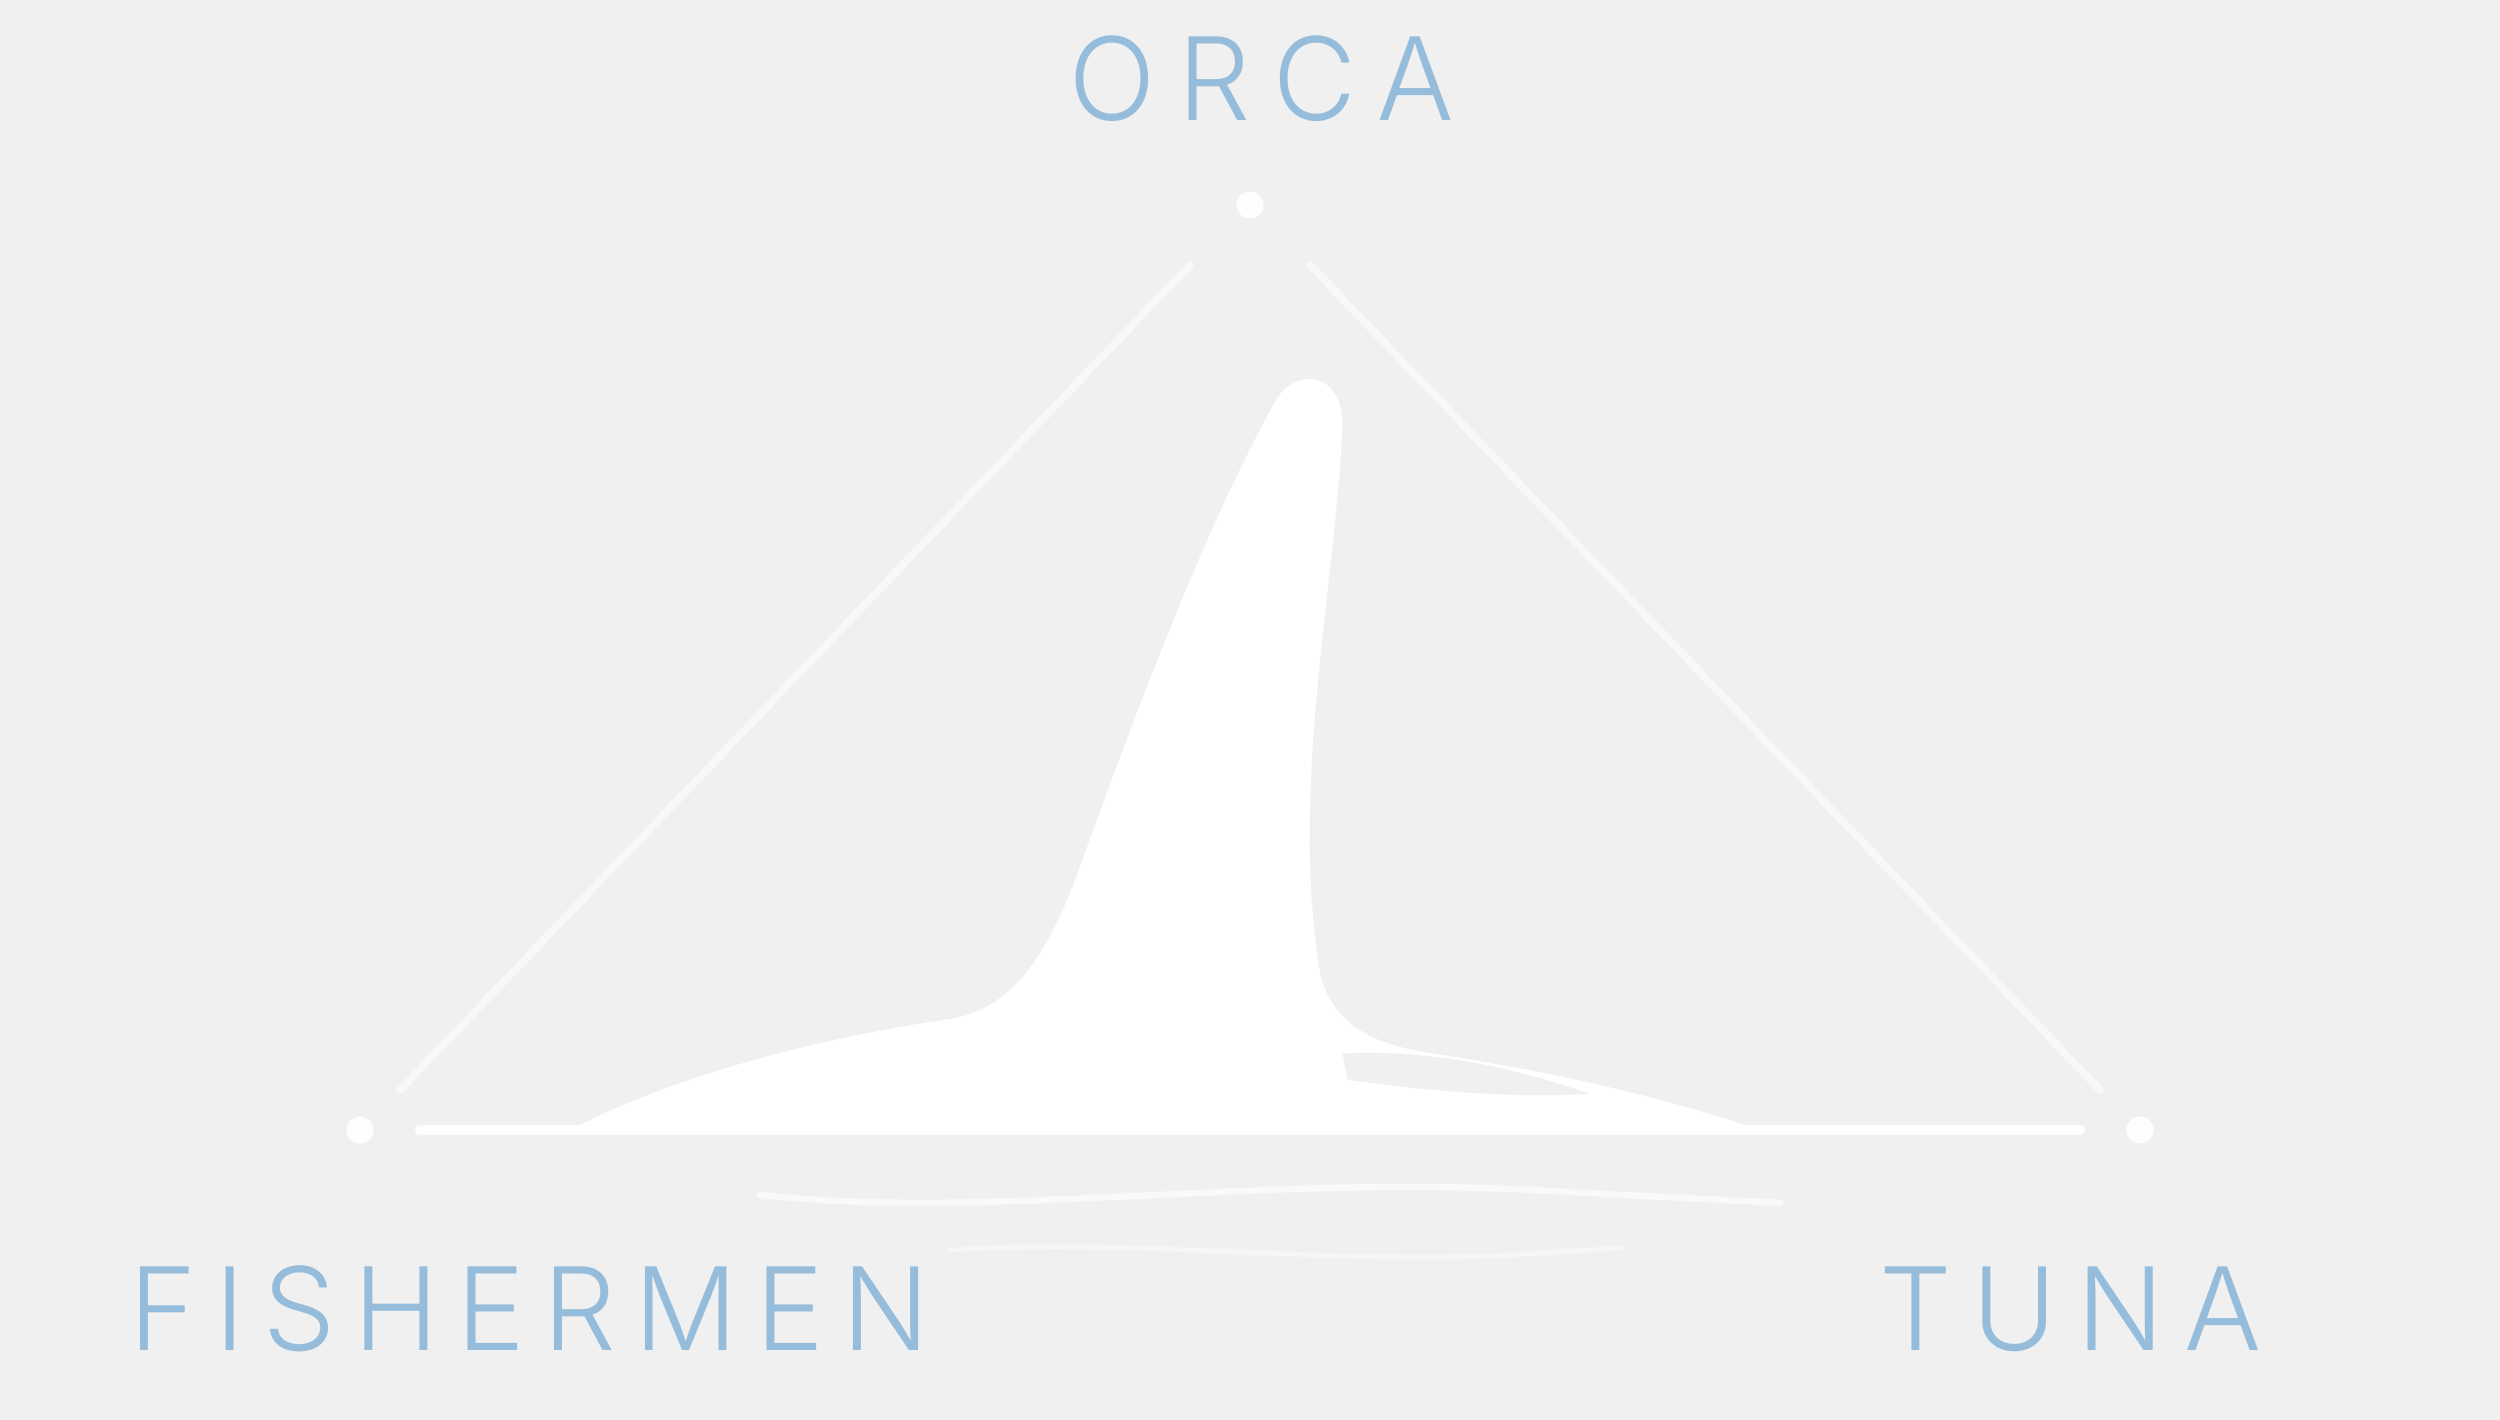
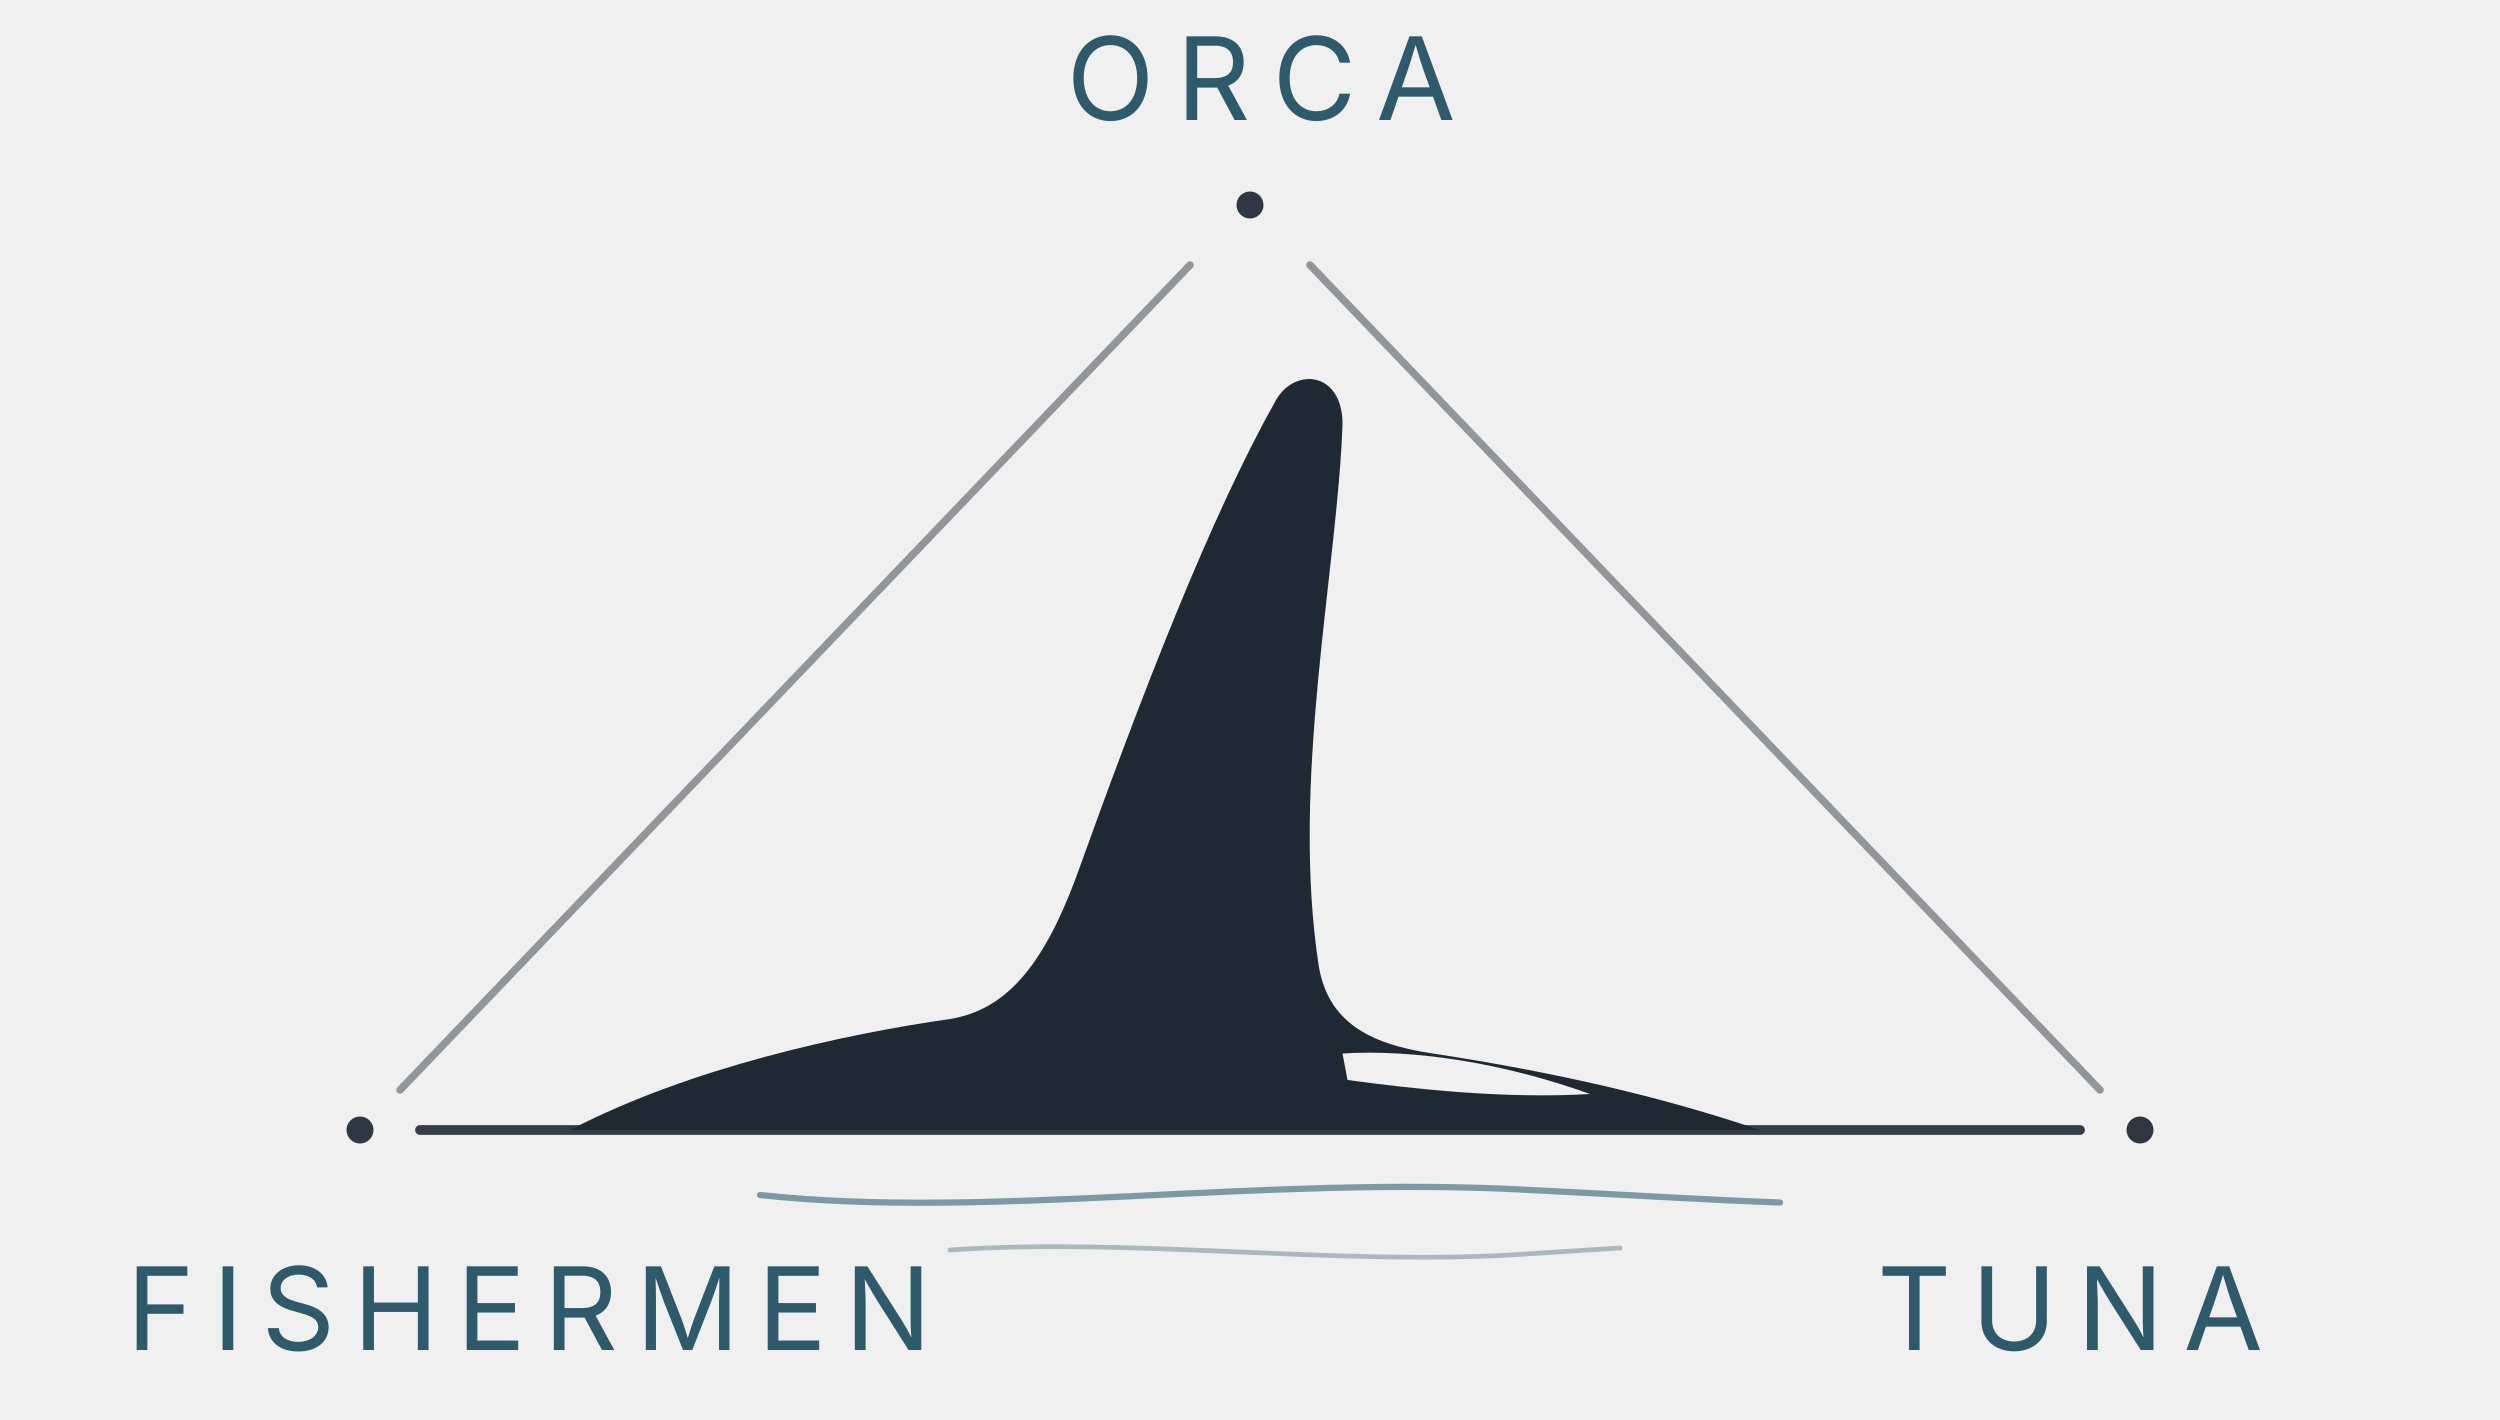
<svg xmlns="http://www.w3.org/2000/svg" viewBox="0 0 500 284" width="500" height="284" fill="none" role="img" aria-labelledby="heroEmblemTitle">
-   <g stroke="#ffffff" stroke-linecap="round">
-     <line x1="238" y1="53" x2="80" y2="218" stroke-width="1.5" stroke-opacity="0.55" />
-     <line x1="262" y1="53" x2="420" y2="218" stroke-width="1.5" stroke-opacity="0.55" />
-     <line x1="84" y1="226" x2="416" y2="226" stroke-width="1.95" stroke-opacity="0.95" />
+   <g stroke="#1f2933" stroke-linecap="round">
+     <line x1="238" y1="53" x2="80" y2="218" stroke-width="1.5" stroke-opacity="0.45" />
+     <line x1="262" y1="53" x2="420" y2="218" stroke-width="1.5" stroke-opacity="0.45" />
+     <line x1="84" y1="226" x2="416" y2="226" stroke-width="1.95" stroke-opacity="0.9" />
  </g>
-   <g fill="#ffffff" fill-opacity="0.96">
+   <g fill="#1f2933" fill-opacity="0.92">
    <circle cx="250" cy="41" r="2.7" />
    <circle cx="72" cy="226" r="2.7" />
    <circle cx="428" cy="226" r="2.7" />
  </g>
-   <path fill="#ffffff" fill-rule="evenodd" d="     M 114 226     C 138 213.5, 169 206.8, 190 203.8     C 201 202, 208.5 193.5, 215.2 175.5     C 228.5 138.5, 242 103.5, 255.2 80     C 259 73.4, 268.5 74.3, 268.5 84.8     C 267.5 114, 258 156.5, 263.8 193.5     C 265.7 204, 273.3 208.8, 286.6 210.7     C 311.3 214.5, 332.2 219.3, 352 226     Z     M 268.5 210.7     C 282.8 209.8, 300.8 212.6, 318 218.8     C 300.8 219.8, 282.8 217.8, 269.5 216     Z   " />
-   <path d="M 152 239 C 198 244, 252 235, 306 238 C 326 239, 342 240, 356 240.5" stroke="#ffffff" stroke-width="1.25" stroke-linecap="round" stroke-opacity="0.62" />
-   <path d="M 190 250 C 226 247.5, 266 253, 302 251 C 311 250.4, 318 250, 324 249.6" stroke="#ffffff" stroke-width="0.95" stroke-linecap="round" stroke-opacity="0.38" />
-   <g fill="#95bddb" fill-opacity="1" font-family="'Avenir Next', 'Helvetica Neue', 'Inter', system-ui, sans-serif" font-size="23" font-weight="300" text-anchor="middle">
+   <path fill="#1f2933" fill-rule="evenodd" d="     M 114 226     C 138 213.5, 169 206.8, 190 203.8     C 201 202, 208.5 193.5, 215.2 175.5     C 228.5 138.5, 242 103.5, 255.2 80     C 259 73.4, 268.5 74.3, 268.5 84.8     C 267.5 114, 258 156.5, 263.8 193.5     C 265.7 204, 273.3 208.8, 286.6 210.7     C 311.3 214.5, 332.2 219.3, 352 226     Z     M 268.5 210.7     C 282.8 209.8, 300.8 212.6, 318 218.8     C 300.8 219.8, 282.8 217.8, 269.5 216     Z   " />
+   <path d="M 152 239 C 198 244, 252 235, 306 238 C 326 239, 342 240, 356 240.5" stroke="#2e5a6b" stroke-width="1.25" stroke-linecap="round" stroke-opacity="0.58" />
+   <path d="M 190 250 C 226 247.5, 266 253, 302 251 C 311 250.4, 318 250, 324 249.6" stroke="#2e5a6b" stroke-width="0.95" stroke-linecap="round" stroke-opacity="0.36" />
+   <g fill="#2e5a6b" fill-opacity="1" font-family="'Avenir Next', 'Helvetica Neue', 'Inter', system-ui, sans-serif" font-size="23" font-weight="400" text-anchor="middle">
    <text x="250" y="24" dx="2.2" letter-spacing="4.4">ORCA</text>
    <text x="104" y="270" dx="1.8" letter-spacing="3.6">FISHERMEN</text>
    <text x="412" y="270" dx="2.0" letter-spacing="4.0">TUNA</text>
  </g>
</svg>
